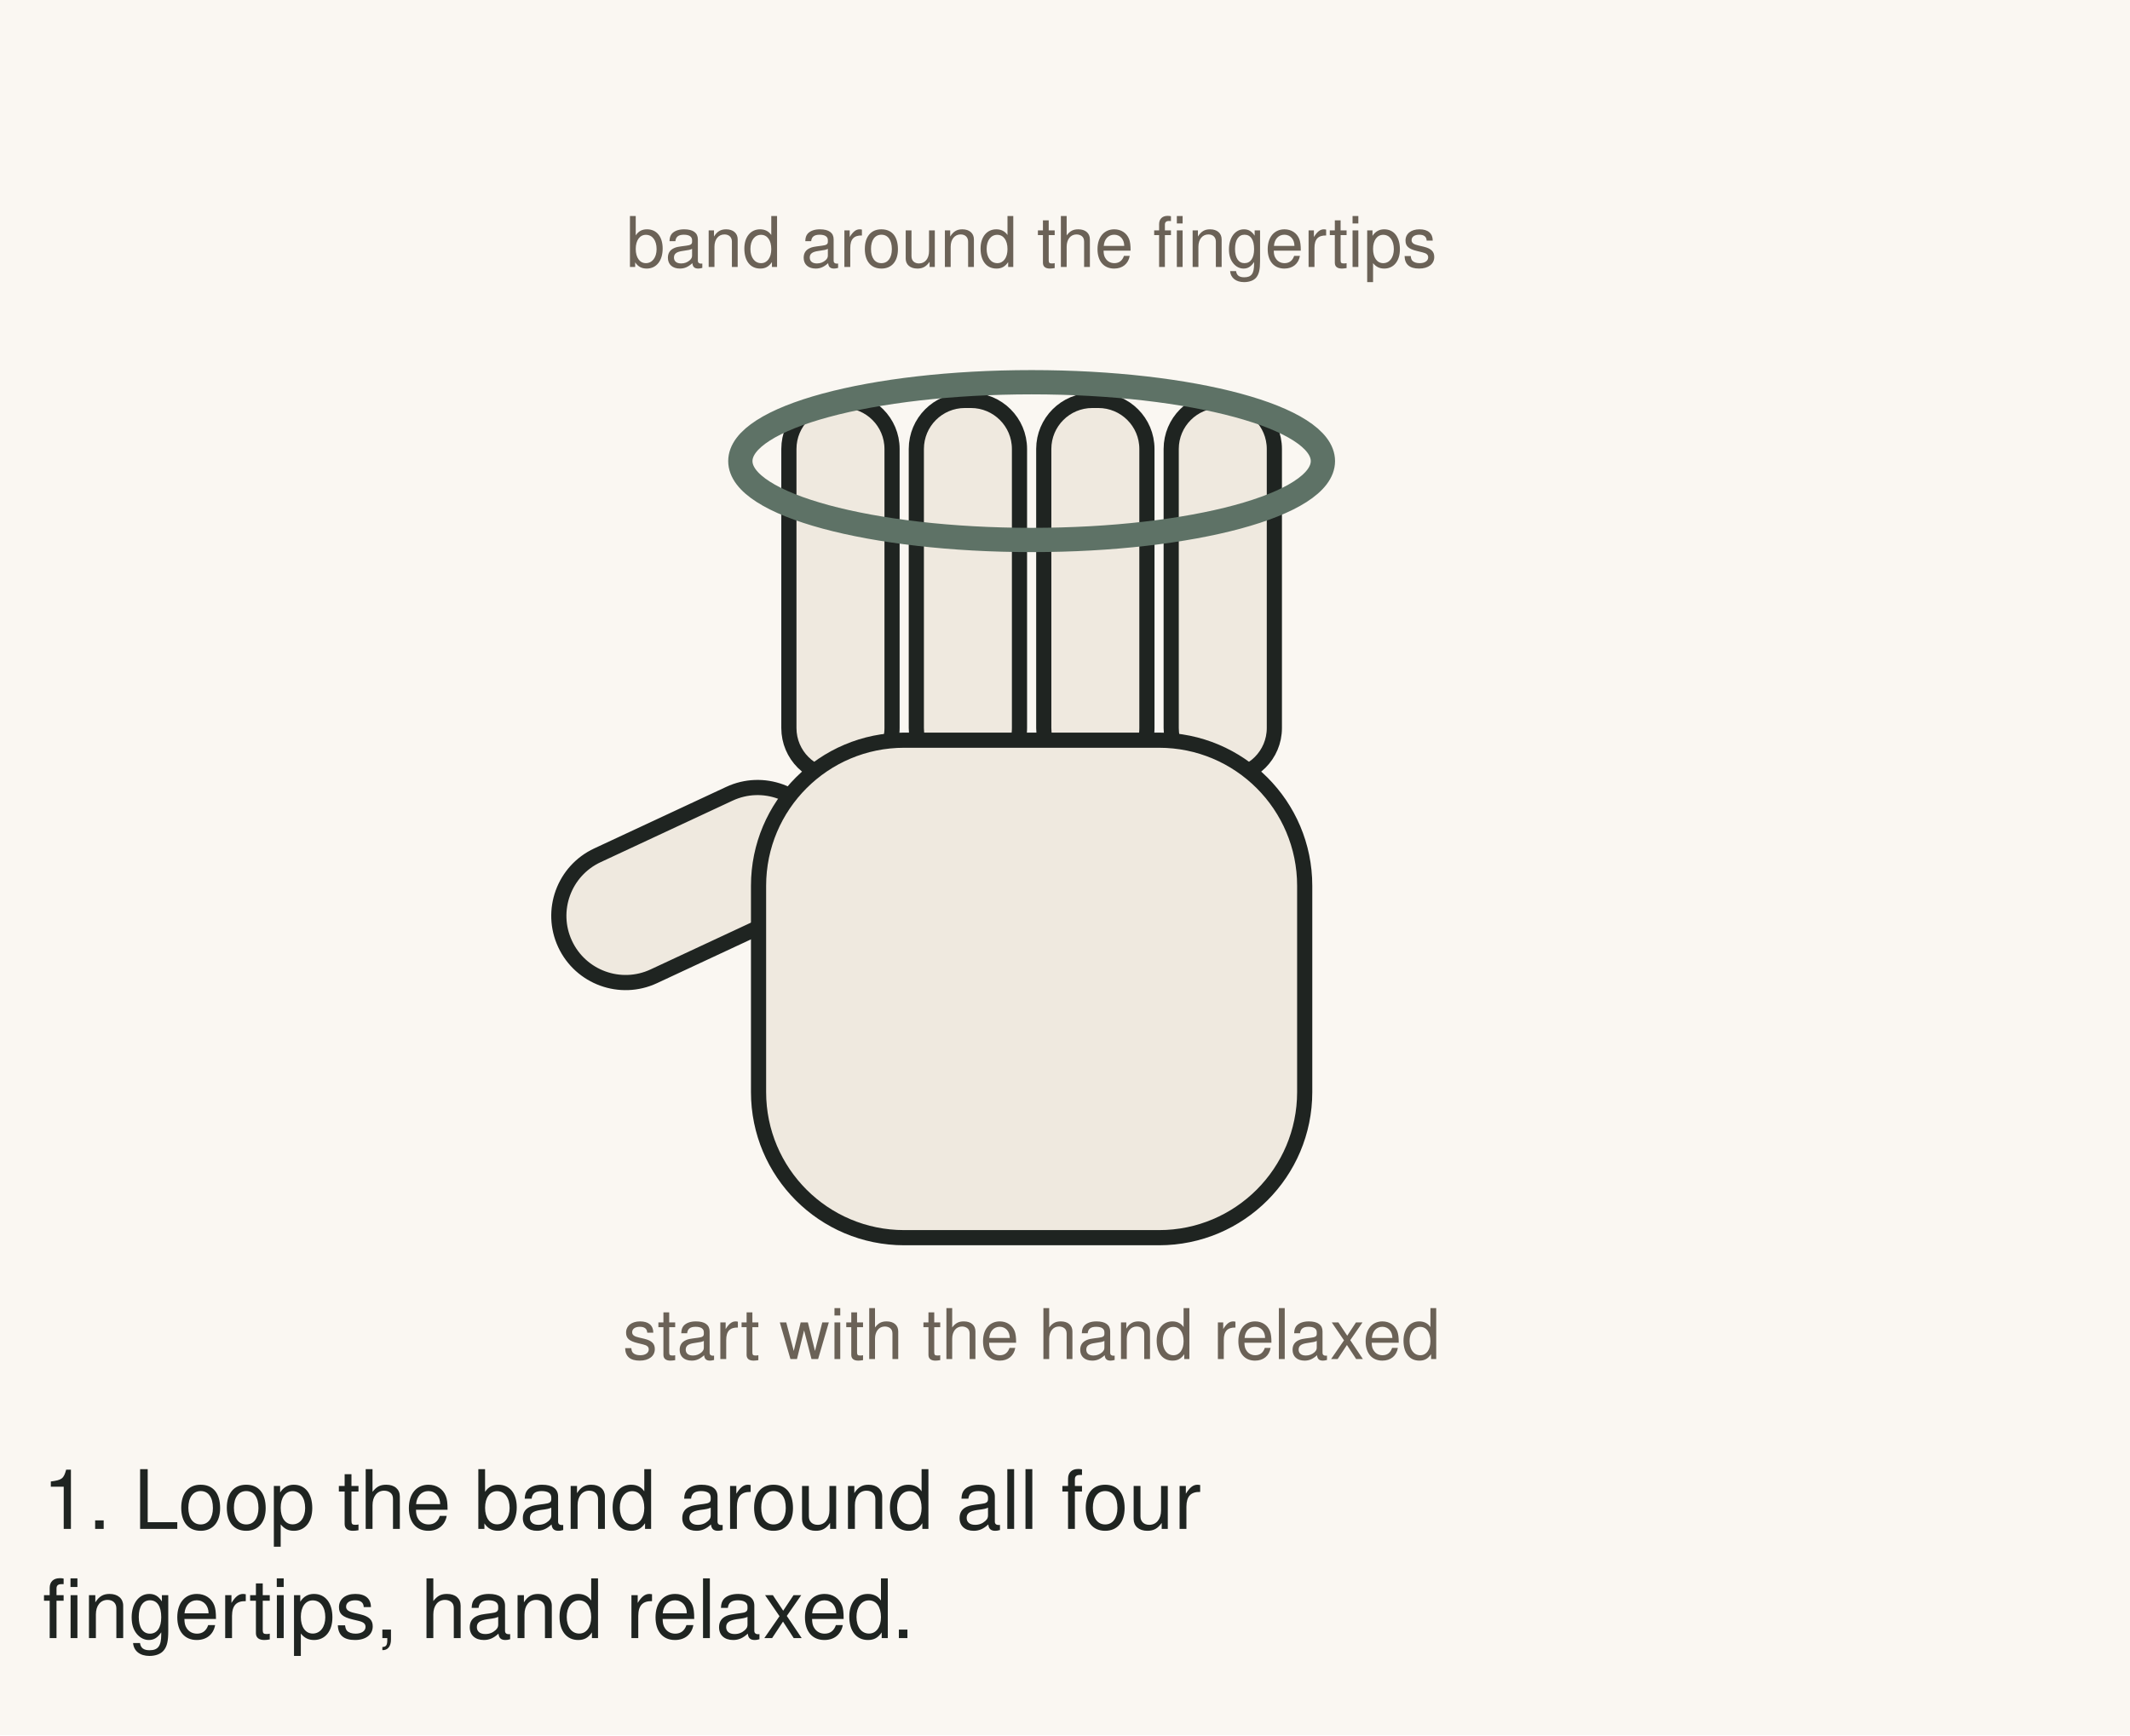
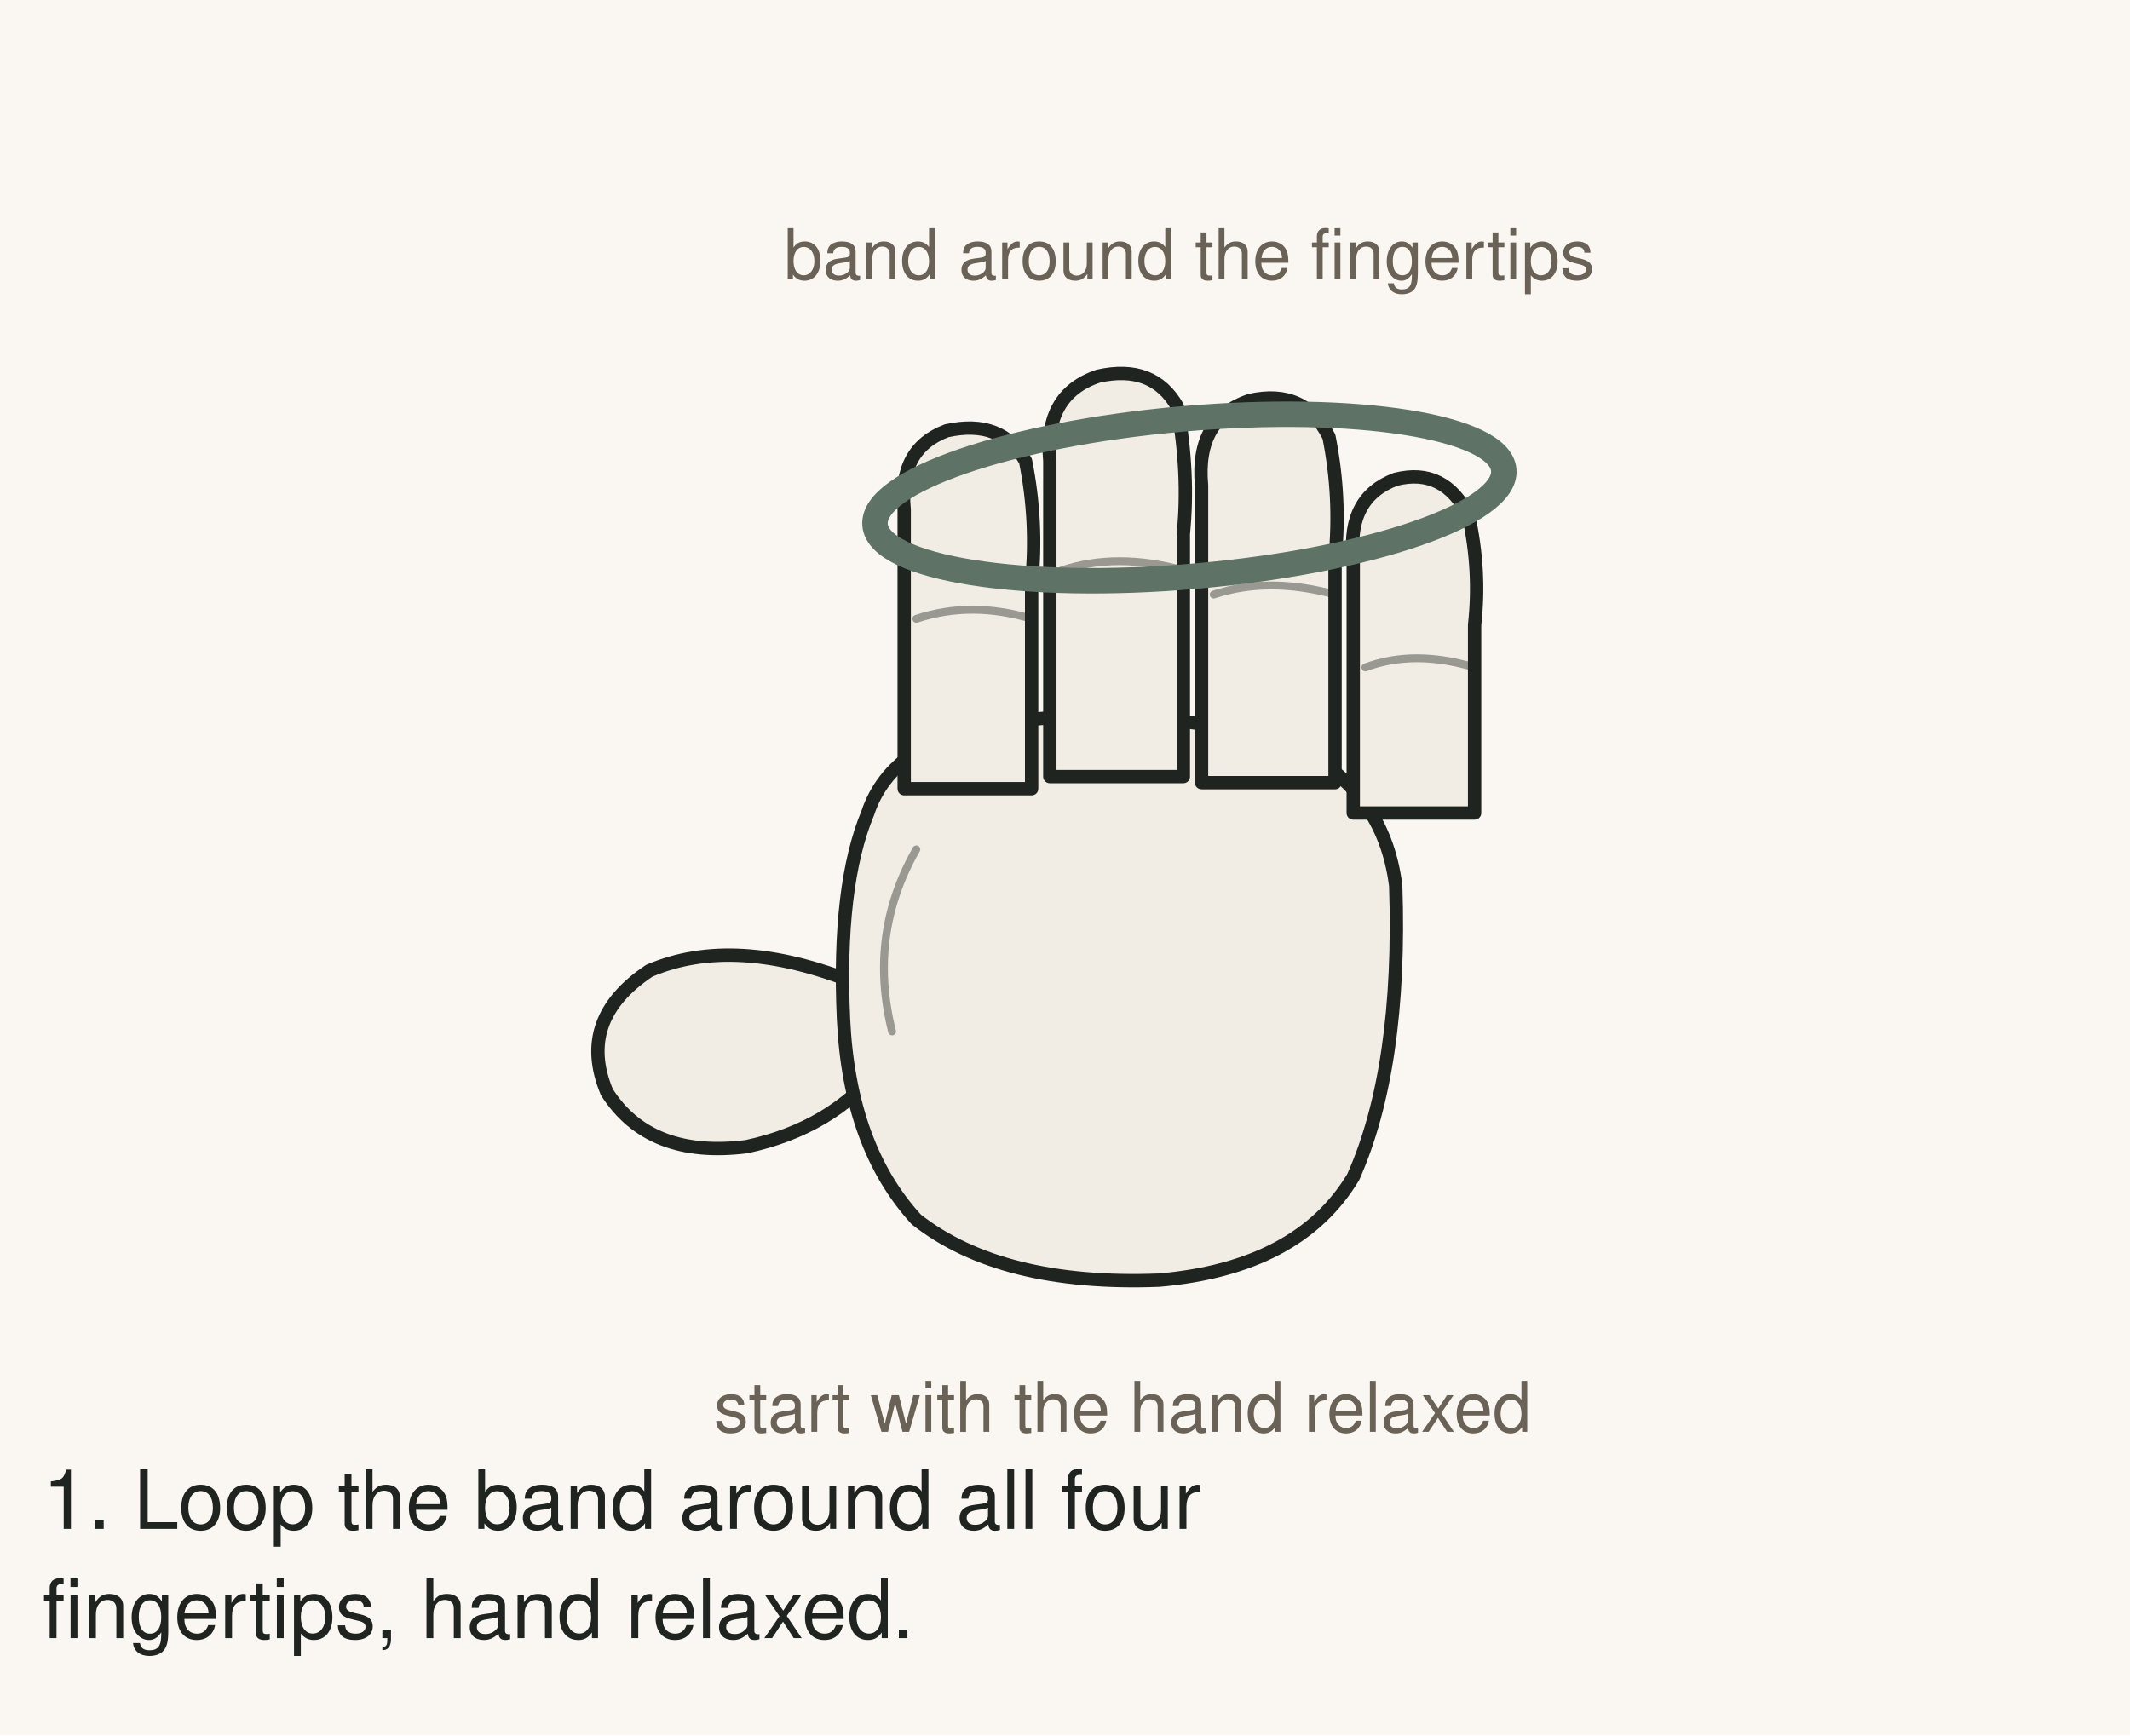
<svg xmlns="http://www.w3.org/2000/svg" viewBox="15 74 351 286" role="img" aria-label="finger-extensor-band step 1">
  <style>
    .bg{fill:#FAF7F2}
-     .limb{fill:#EFE9DF;stroke:#1F2421;stroke-width:2.5;stroke-linejoin:round}
-     .imp{fill:#DED3BF;stroke:#1F2421;stroke-width:2.5;stroke-linejoin:round}
-     .band{stroke:#5E7266;fill:none;stroke-width:4;stroke-linecap:round}
-     .det{stroke:#1F2421;fill:none;stroke-width:2;stroke-linecap:round;opacity:.35}
+     .lm{fill:#F2EDE4;stroke:#1F2421;stroke-width:2.2;stroke-linejoin:round;stroke-linecap:round}
+     .im{fill:#DED3BF;stroke:#1F2421;stroke-width:2.2;stroke-linejoin:round}
+     .hd{fill:#B9AE99;stroke:#1F2421;stroke-width:2.2;stroke-linejoin:round}
+     .oth{fill:#E2E7E3;stroke:#1F2421;stroke-width:2.2;stroke-linejoin:round}
+     .ct{fill:none;stroke:#1F2421;stroke-width:1.3;opacity:.42;stroke-linecap:round}
+     .det{stroke:#1F2421;fill:none;stroke-width:1.8;stroke-linecap:round;opacity:.3}
    .acc{stroke:#C2543D;fill:none;stroke-width:3.2;stroke-linecap:round}
+     .lead{stroke:#C2543D;fill:none;stroke-width:1.4;opacity:.72}
+     .band{stroke:#5E7266;fill:none;stroke-width:4.2;stroke-linecap:round;stroke-linejoin:round}
    .t{font-family:-apple-system,BlinkMacSystemFont,'Segoe UI',Helvetica,Arial,sans-serif;fill:#1F2421}
    .h{font-size:22px;font-weight:700}
    .sub{font-size:13.5px;fill:#6B6257}
    .cap{font-size:13.5px}
    .lab{font-size:11.5px;fill:#6B6257}
    .accT{font-size:12.5px;font-weight:700;fill:#C2543D}
    .dose{font-size:13px;fill:#4A443C}
    .div{stroke:#E2D9CB;stroke-width:1.5}
  </style>
  <marker id="ar" viewBox="0 0 10 10" refX="8.5" refY="5" markerWidth="5.5" markerHeight="5.5" orient="auto-start-reverse">
    <path d="M0,0 L10,5 L0,10 z" fill="#C2543D" />
  </marker>
  <rect x="15" y="74" width="351" height="286" fill="#FAF7F2" />
  <g>
-     <rect class="limb" x="145" y="140" width="17" height="62" rx="8" />
-     <rect class="limb" x="166" y="140" width="17" height="62" rx="8" />
-     <rect class="limb" x="187" y="140" width="17" height="62" rx="8" />
-     <rect class="limb" x="208" y="140" width="17" height="62" rx="8" />
-     <rect class="limb" x="104" y="200" width="46" height="22" rx="11" transform="rotate(-25 148 211)" />
-     <rect class="limb" x="140" y="196" width="90" height="82" rx="24" />
-     <ellipse class="band" cx="185" cy="150" rx="48" ry="13" />
-     <text class="t lab" x="185" y="118" text-anchor="middle">band around the fingertips</text>
-     <text class="t lab" x="185" y="298" text-anchor="middle">start with the hand relaxed</text>
+     <path class="lm" d="M156,236 Q136,228 122,234 Q110,242 115,254 Q122,265 138,263 Q152,260 160,250 Z" />
+     <path class="lm" d="M158,208 Q162,196 180,193 Q208,190 228,197 Q243,204 245,220 Q246,250 238,268 Q229,283 206,285 Q180,286 166,275 Q155,263 154,242 Q153,220 158,208 Z" />
+     <path class="ct" d="M162,244 Q158,228 166,214" />
+     <path class="lm" d="M164,204 L164,158 Q163,148 171,145 Q180,143 184,150 Q186,160 185,170 L185,204 Z" />
+     <path class="lm" d="M188,202 L188,150 Q187,139 196,136 Q205,134 209,141 Q211,152 210,162 L210,202 Z" />
+     <path class="lm" d="M213,203 L213,154 Q212,143 221,140 Q230,138 234,146 Q236,156 235,166 L235,203 Z" />
+     <path class="lm" d="M238,208 L238,166 Q237,156 245,153 Q253,151 257,159 Q259,168 258,177 L258,208 Z" />
+     <path class="ct" d="M166,176 Q175,173 185,176" />
+     <path class="ct" d="M190,168 Q199,165 210,168" />
+     <path class="ct" d="M215,172 Q224,169 235,172" />
+     <path class="ct" d="M240,184 Q248,181 258,184" />
+     <ellipse class="band" cx="211" cy="156" rx="52" ry="13" transform="rotate(-5 211 156)" />
+     <text class="t lab" x="211" y="120" text-anchor="middle">band around the fingertips</text>
+     <text class="t lab" x="200" y="310" text-anchor="middle">start with the hand relaxed</text>
    <text class="t cap" x="22" y="326">1. Loop the band around all four</text>
    <text class="t cap" x="22" y="344">fingertips, hand relaxed.</text>
  </g>
</svg>
